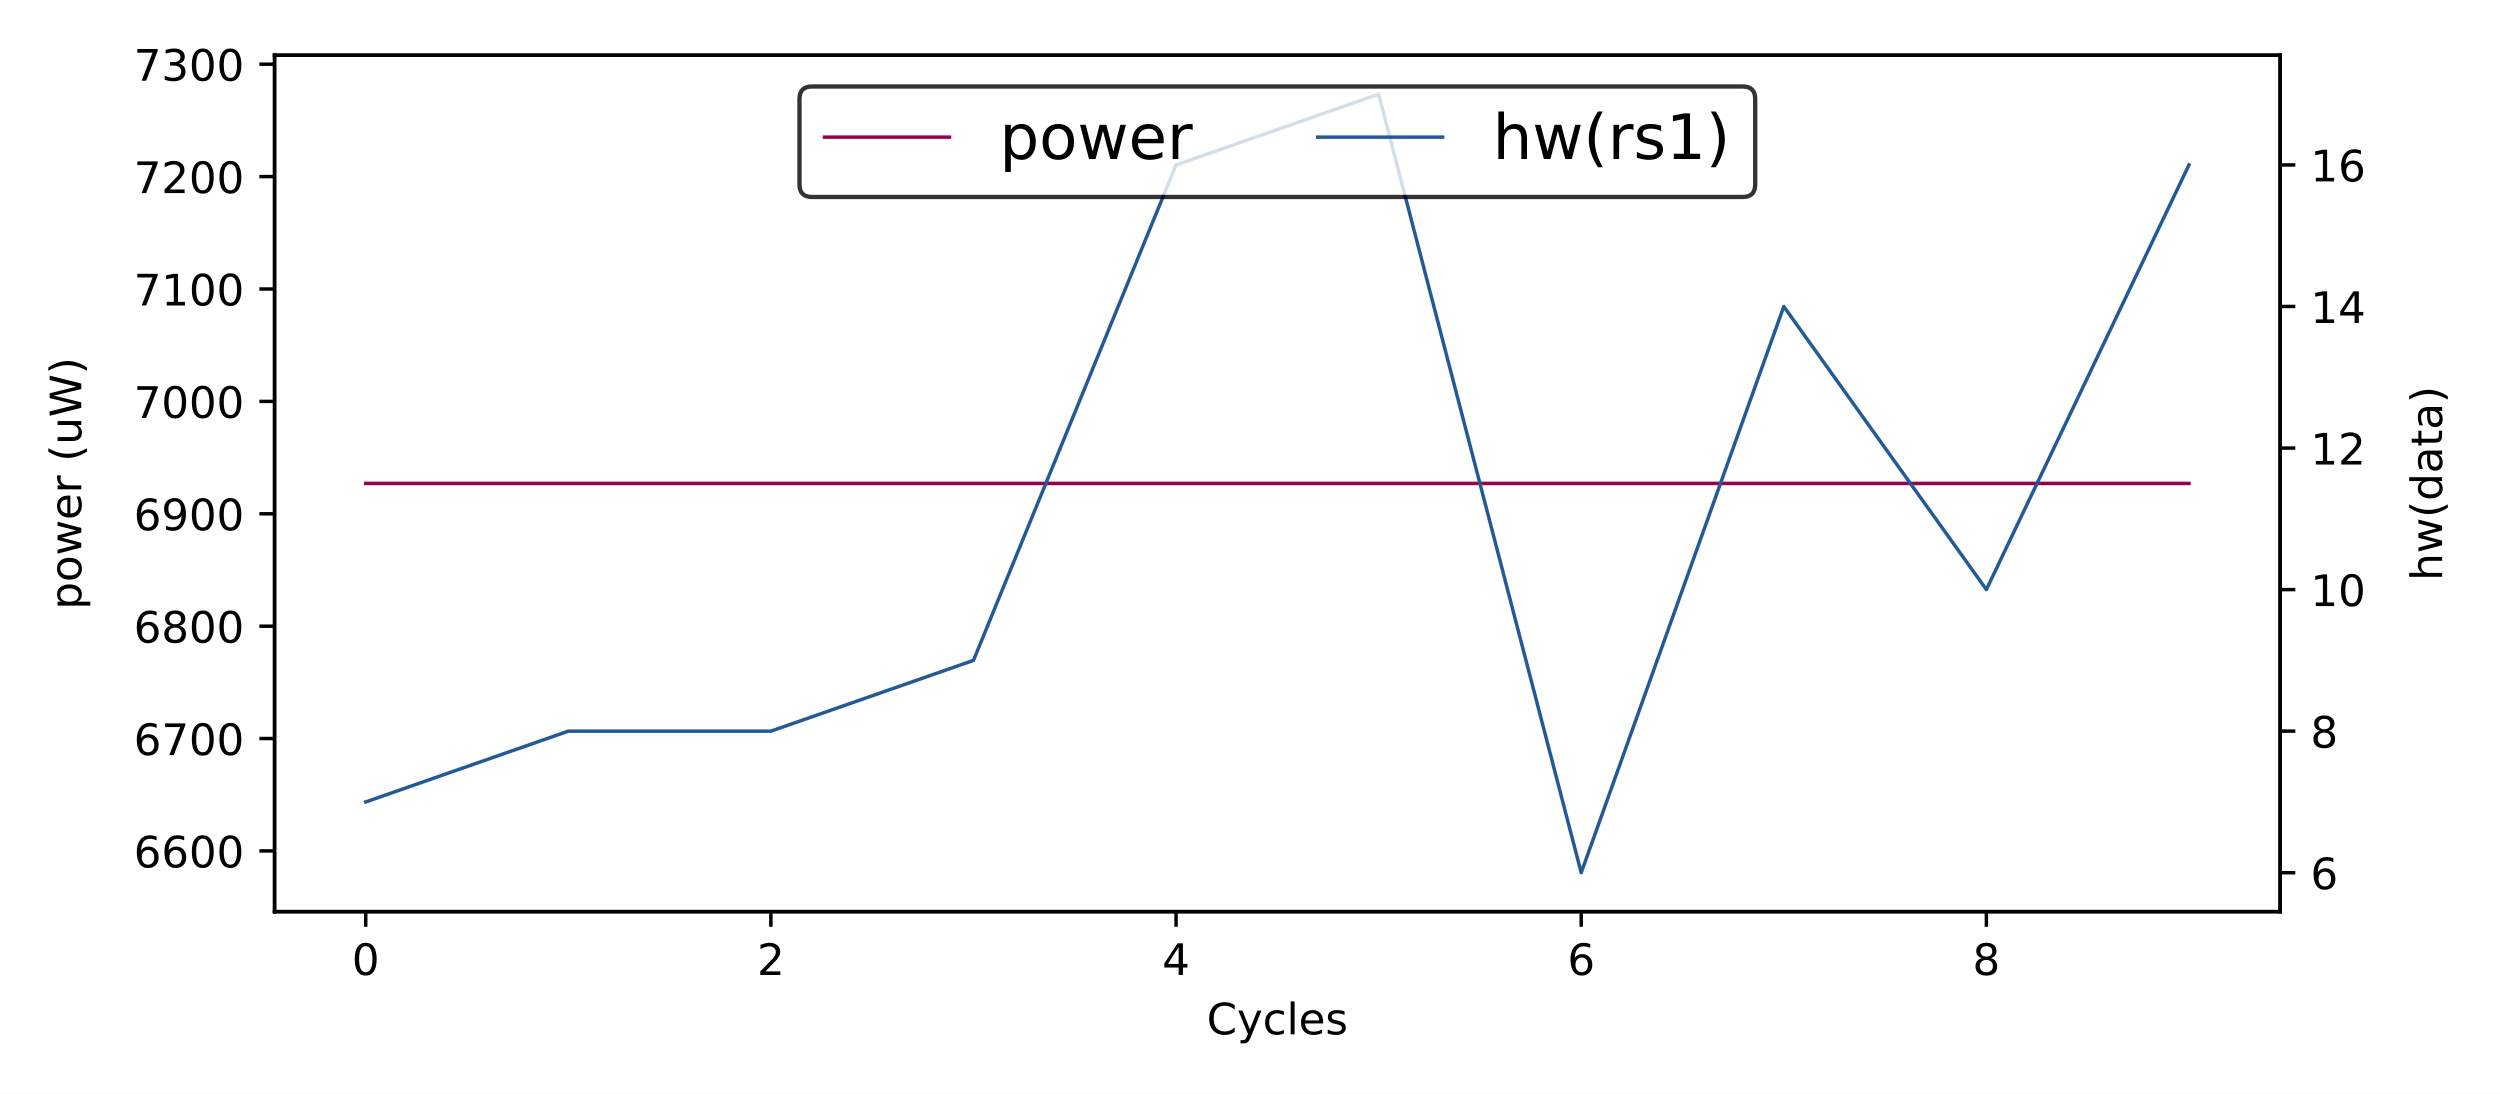
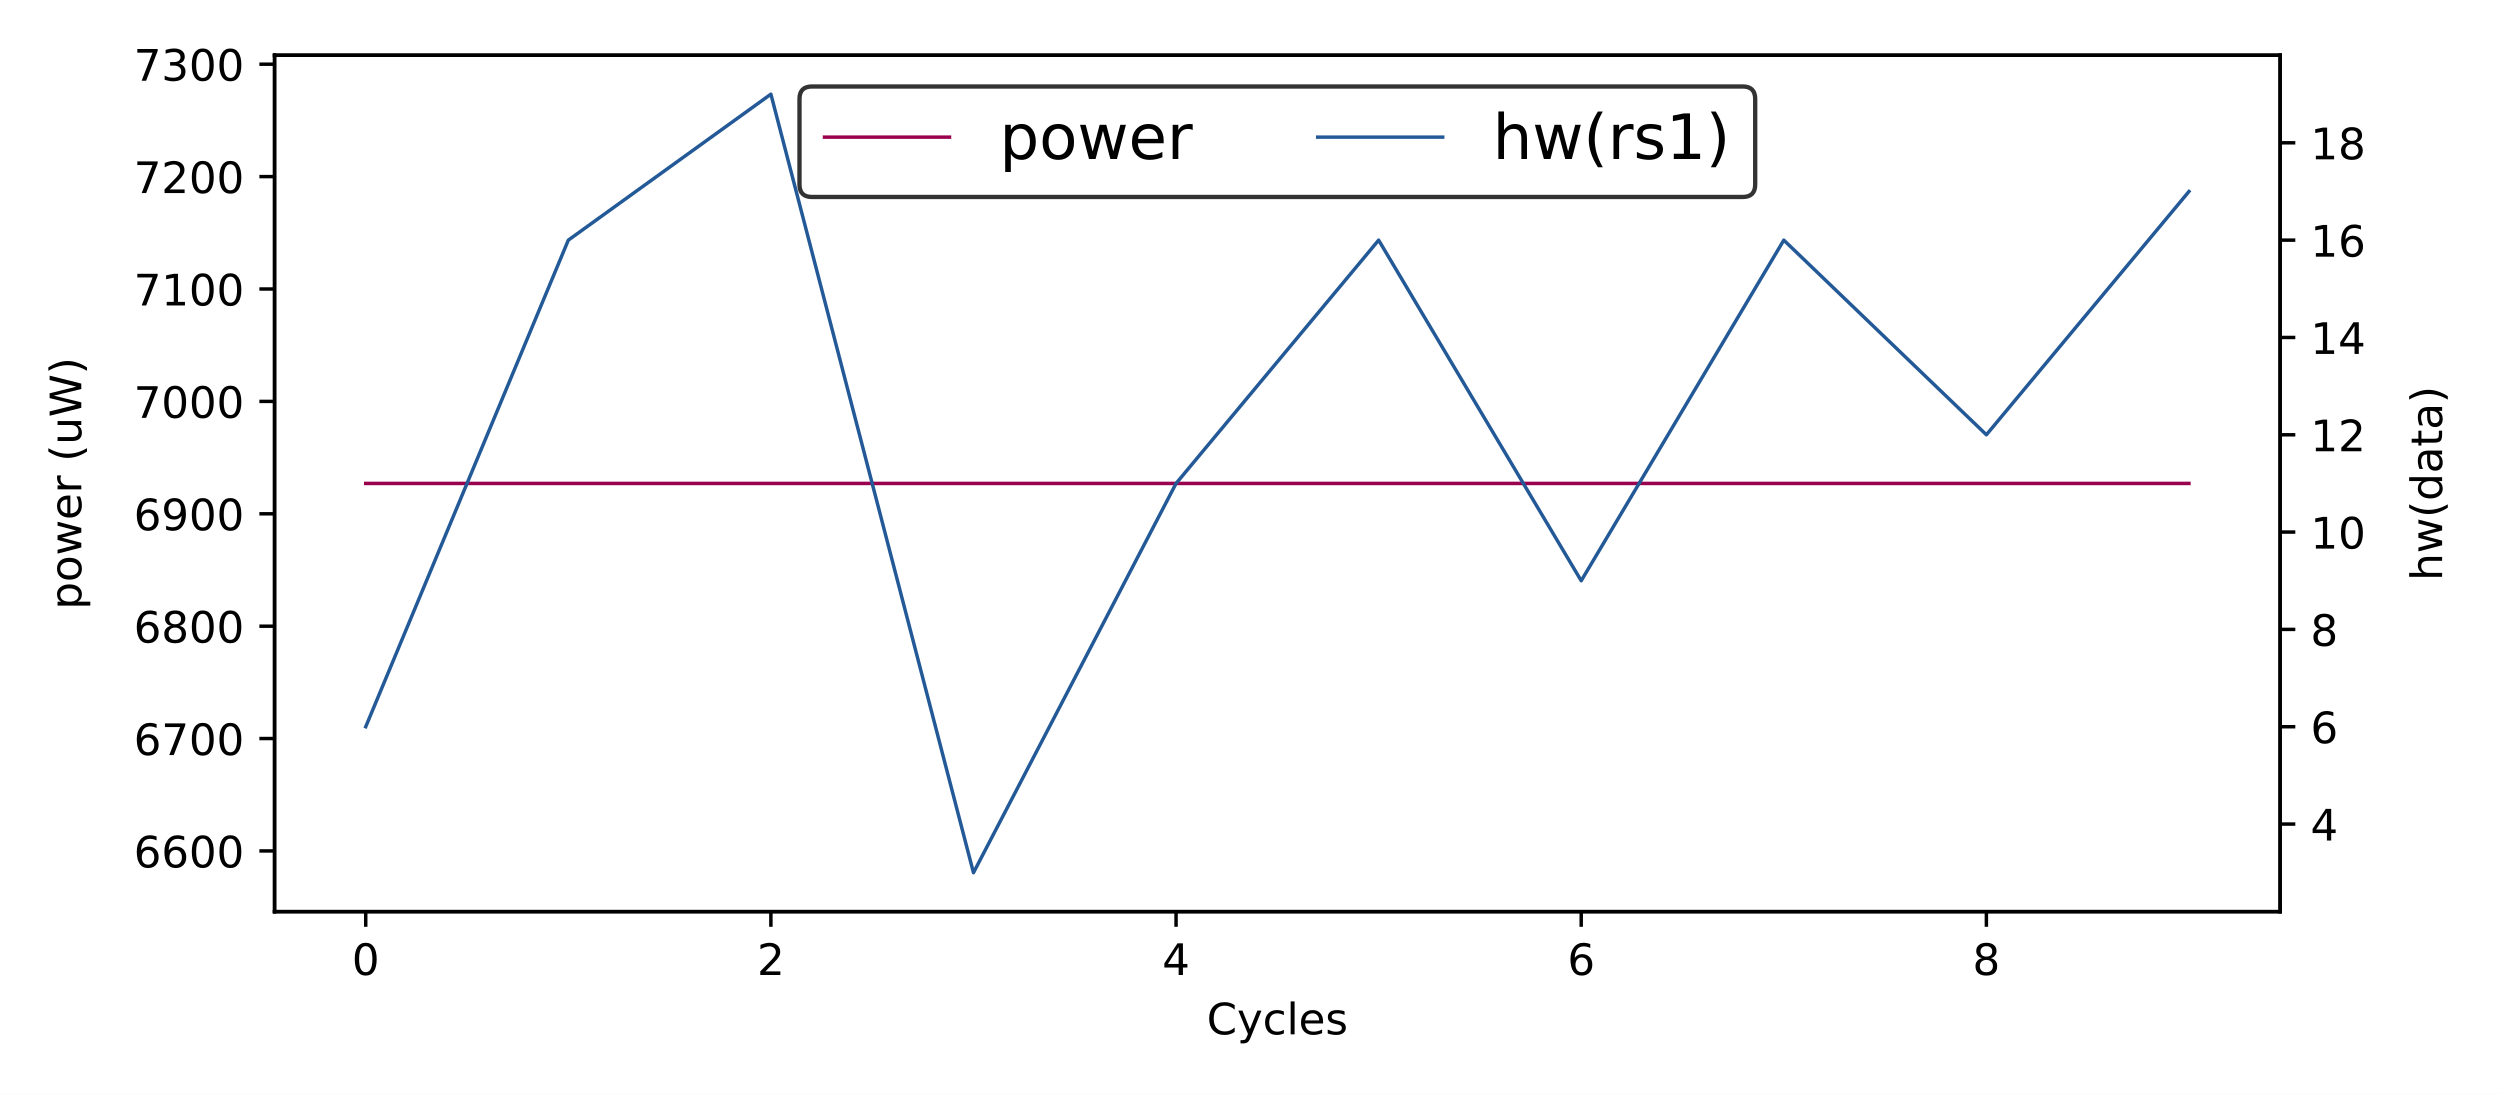
<svg xmlns="http://www.w3.org/2000/svg" xmlns:xlink="http://www.w3.org/1999/xlink" width="576pt" height="252pt" viewBox="0 0 576 252" version="1.1">
  <defs>
    <style type="text/css">*{stroke-linejoin: round; stroke-linecap: butt}</style>
  </defs>
  <g id="figure_1">
    <g id="patch_1">
      <path d="M 0 252  L 576 252  L 576 0  L 0 0  z " style="fill: #ffffff" />
    </g>
    <g id="axes_1">
      <g id="patch_2">
        <path d="M 63.26 210.04  L 525.34 210.04  L 525.34 12.727  L 63.26 12.727  z " style="fill: #ffffff" />
      </g>
      <g id="matplotlib.axis_1">
        <g id="xtick_1">
          <g id="line2d_1">
            <defs>
-               <path id="m18bd6ae5ea" d="M 0 0  L 0 3.5  " style="stroke: #000000; stroke-width: 0.8" />
+               <path id="m8e9c973af4" d="M 0 0  L 0 3.5  " style="stroke: #000000; stroke-width: 0.8" />
            </defs>
            <g>
-               <use xlink:href="#m18bd6ae5ea" x="84.264" y="210.04" style="stroke: #000000; stroke-width: 0.8" />
+               <use xlink:href="#m8e9c973af4" x="84.264" y="210.04" style="stroke: #000000; stroke-width: 0.8" />
            </g>
          </g>
          <g id="text_1">
            <text style="font: 10px 'DejaVu Sans', 'Bitstream Vera Sans', 'Computer Modern Sans Serif', 'Lucida Grande', 'Verdana', 'Geneva', 'Lucid', 'Arial', 'Helvetica', 'Avant Garde', sans-serif; text-anchor: middle" x="84.264" y="224.638" transform="rotate(-0 84.26364 224.6384)">0</text>
          </g>
        </g>
        <g id="xtick_2">
          <g id="line2d_2">
            <g>
-               <use xlink:href="#m18bd6ae5ea" x="177.613" y="210.04" style="stroke: #000000; stroke-width: 0.8" />
+               <use xlink:href="#m8e9c973af4" x="177.613" y="210.04" style="stroke: #000000; stroke-width: 0.8" />
            </g>
          </g>
          <g id="text_2">
            <text style="font: 10px 'DejaVu Sans', 'Bitstream Vera Sans', 'Computer Modern Sans Serif', 'Lucida Grande', 'Verdana', 'Geneva', 'Lucid', 'Arial', 'Helvetica', 'Avant Garde', sans-serif; text-anchor: middle" x="177.613" y="224.638" transform="rotate(-0 177.6131 224.6384)">2</text>
          </g>
        </g>
        <g id="xtick_3">
          <g id="line2d_3">
            <g>
-               <use xlink:href="#m18bd6ae5ea" x="270.963" y="210.04" style="stroke: #000000; stroke-width: 0.8" />
+               <use xlink:href="#m8e9c973af4" x="270.963" y="210.04" style="stroke: #000000; stroke-width: 0.8" />
            </g>
          </g>
          <g id="text_3">
            <text style="font: 10px 'DejaVu Sans', 'Bitstream Vera Sans', 'Computer Modern Sans Serif', 'Lucida Grande', 'Verdana', 'Geneva', 'Lucid', 'Arial', 'Helvetica', 'Avant Garde', sans-serif; text-anchor: middle" x="270.963" y="224.638" transform="rotate(-0 270.9626 224.6384)">4</text>
          </g>
        </g>
        <g id="xtick_4">
          <g id="line2d_4">
            <g>
-               <use xlink:href="#m18bd6ae5ea" x="364.312" y="210.04" style="stroke: #000000; stroke-width: 0.8" />
+               <use xlink:href="#m8e9c973af4" x="364.312" y="210.04" style="stroke: #000000; stroke-width: 0.8" />
            </g>
          </g>
          <g id="text_4">
            <text style="font: 10px 'DejaVu Sans', 'Bitstream Vera Sans', 'Computer Modern Sans Serif', 'Lucida Grande', 'Verdana', 'Geneva', 'Lucid', 'Arial', 'Helvetica', 'Avant Garde', sans-serif; text-anchor: middle" x="364.312" y="224.638" transform="rotate(-0 364.3121 224.6384)">6</text>
          </g>
        </g>
        <g id="xtick_5">
          <g id="line2d_5">
            <g>
-               <use xlink:href="#m18bd6ae5ea" x="457.662" y="210.04" style="stroke: #000000; stroke-width: 0.8" />
+               <use xlink:href="#m8e9c973af4" x="457.662" y="210.04" style="stroke: #000000; stroke-width: 0.8" />
            </g>
          </g>
          <g id="text_5">
            <text style="font: 10px 'DejaVu Sans', 'Bitstream Vera Sans', 'Computer Modern Sans Serif', 'Lucida Grande', 'Verdana', 'Geneva', 'Lucid', 'Arial', 'Helvetica', 'Avant Garde', sans-serif; text-anchor: middle" x="457.662" y="224.638" transform="rotate(-0 457.6616 224.6384)">8</text>
          </g>
        </g>
        <g id="text_6">
          <text style="font: 10px 'DejaVu Sans', 'Bitstream Vera Sans', 'Computer Modern Sans Serif', 'Lucida Grande', 'Verdana', 'Geneva', 'Lucid', 'Arial', 'Helvetica', 'Avant Garde', sans-serif; text-anchor: middle" x="294.3" y="238.317" transform="rotate(-0 294.3 238.3166)">Cycles</text>
        </g>
      </g>
      <g id="matplotlib.axis_2">
        <g id="ytick_1">
          <g id="line2d_6">
            <defs>
-               <path id="m8211826ffb" d="M 0 0  L -3.5 0  " style="stroke: #000000; stroke-width: 0.8" />
+               <path id="m321c8437da" d="M 0 0  L -3.5 0  " style="stroke: #000000; stroke-width: 0.8" />
            </defs>
            <g>
-               <use xlink:href="#m8211826ffb" x="63.26" y="196.06" style="stroke: #000000; stroke-width: 0.8" />
+               <use xlink:href="#m321c8437da" x="63.26" y="196.06" style="stroke: #000000; stroke-width: 0.8" />
            </g>
          </g>
          <g id="text_7">
            <text style="font: 10px 'DejaVu Sans', 'Bitstream Vera Sans', 'Computer Modern Sans Serif', 'Lucida Grande', 'Verdana', 'Geneva', 'Lucid', 'Arial', 'Helvetica', 'Avant Garde', sans-serif; text-anchor: end" x="56.26" y="199.86" transform="rotate(-0 56.26 199.8597)">6600</text>
          </g>
        </g>
        <g id="ytick_2">
          <g id="line2d_7">
            <g>
-               <use xlink:href="#m8211826ffb" x="63.26" y="170.165" style="stroke: #000000; stroke-width: 0.8" />
+               <use xlink:href="#m321c8437da" x="63.26" y="170.165" style="stroke: #000000; stroke-width: 0.8" />
            </g>
          </g>
          <g id="text_8">
            <text style="font: 10px 'DejaVu Sans', 'Bitstream Vera Sans', 'Computer Modern Sans Serif', 'Lucida Grande', 'Verdana', 'Geneva', 'Lucid', 'Arial', 'Helvetica', 'Avant Garde', sans-serif; text-anchor: end" x="56.26" y="173.965" transform="rotate(-0 56.26 173.9645)">6700</text>
          </g>
        </g>
        <g id="ytick_3">
          <g id="line2d_8">
            <g>
-               <use xlink:href="#m8211826ffb" x="63.26" y="144.27" style="stroke: #000000; stroke-width: 0.8" />
+               <use xlink:href="#m321c8437da" x="63.26" y="144.27" style="stroke: #000000; stroke-width: 0.8" />
            </g>
          </g>
          <g id="text_9">
            <text style="font: 10px 'DejaVu Sans', 'Bitstream Vera Sans', 'Computer Modern Sans Serif', 'Lucida Grande', 'Verdana', 'Geneva', 'Lucid', 'Arial', 'Helvetica', 'Avant Garde', sans-serif; text-anchor: end" x="56.26" y="148.069" transform="rotate(-0 56.26 148.0694)">6800</text>
          </g>
        </g>
        <g id="ytick_4">
          <g id="line2d_9">
            <g>
-               <use xlink:href="#m8211826ffb" x="63.26" y="118.375" style="stroke: #000000; stroke-width: 0.8" />
+               <use xlink:href="#m321c8437da" x="63.26" y="118.375" style="stroke: #000000; stroke-width: 0.8" />
            </g>
          </g>
          <g id="text_10">
            <text style="font: 10px 'DejaVu Sans', 'Bitstream Vera Sans', 'Computer Modern Sans Serif', 'Lucida Grande', 'Verdana', 'Geneva', 'Lucid', 'Arial', 'Helvetica', 'Avant Garde', sans-serif; text-anchor: end" x="56.26" y="122.174" transform="rotate(-0 56.26 122.1742)">6900</text>
          </g>
        </g>
        <g id="ytick_5">
          <g id="line2d_10">
            <g>
-               <use xlink:href="#m8211826ffb" x="63.26" y="92.48" style="stroke: #000000; stroke-width: 0.8" />
+               <use xlink:href="#m321c8437da" x="63.26" y="92.48" style="stroke: #000000; stroke-width: 0.8" />
            </g>
          </g>
          <g id="text_11">
            <text style="font: 10px 'DejaVu Sans', 'Bitstream Vera Sans', 'Computer Modern Sans Serif', 'Lucida Grande', 'Verdana', 'Geneva', 'Lucid', 'Arial', 'Helvetica', 'Avant Garde', sans-serif; text-anchor: end" x="56.26" y="96.279" transform="rotate(-0 56.26 96.27903)">7000</text>
          </g>
        </g>
        <g id="ytick_6">
          <g id="line2d_11">
            <g>
-               <use xlink:href="#m8211826ffb" x="63.26" y="66.585" style="stroke: #000000; stroke-width: 0.8" />
+               <use xlink:href="#m321c8437da" x="63.26" y="66.585" style="stroke: #000000; stroke-width: 0.8" />
            </g>
          </g>
          <g id="text_12">
            <text style="font: 10px 'DejaVu Sans', 'Bitstream Vera Sans', 'Computer Modern Sans Serif', 'Lucida Grande', 'Verdana', 'Geneva', 'Lucid', 'Arial', 'Helvetica', 'Avant Garde', sans-serif; text-anchor: end" x="56.26" y="70.384" transform="rotate(-0 56.26 70.38386)">7100</text>
          </g>
        </g>
        <g id="ytick_7">
          <g id="line2d_12">
            <g>
-               <use xlink:href="#m8211826ffb" x="63.26" y="40.689" style="stroke: #000000; stroke-width: 0.8" />
+               <use xlink:href="#m321c8437da" x="63.26" y="40.689" style="stroke: #000000; stroke-width: 0.8" />
            </g>
          </g>
          <g id="text_13">
            <text style="font: 10px 'DejaVu Sans', 'Bitstream Vera Sans', 'Computer Modern Sans Serif', 'Lucida Grande', 'Verdana', 'Geneva', 'Lucid', 'Arial', 'Helvetica', 'Avant Garde', sans-serif; text-anchor: end" x="56.26" y="44.489" transform="rotate(-0 56.26 44.48869)">7200</text>
          </g>
        </g>
        <g id="ytick_8">
          <g id="line2d_13">
            <g>
-               <use xlink:href="#m8211826ffb" x="63.26" y="14.794" style="stroke: #000000; stroke-width: 0.8" />
+               <use xlink:href="#m321c8437da" x="63.26" y="14.794" style="stroke: #000000; stroke-width: 0.8" />
            </g>
          </g>
          <g id="text_14">
            <text style="font: 10px 'DejaVu Sans', 'Bitstream Vera Sans', 'Computer Modern Sans Serif', 'Lucida Grande', 'Verdana', 'Geneva', 'Lucid', 'Arial', 'Helvetica', 'Avant Garde', sans-serif; text-anchor: end" x="56.26" y="18.594" transform="rotate(-0 56.26 18.59352)">7300</text>
          </g>
        </g>
        <g id="text_15">
          <text style="font: 10px 'DejaVu Sans', 'Bitstream Vera Sans', 'Computer Modern Sans Serif', 'Lucida Grande', 'Verdana', 'Geneva', 'Lucid', 'Arial', 'Helvetica', 'Avant Garde', sans-serif; text-anchor: middle" x="18.73" y="111.383" transform="rotate(-90 18.73031 111.3833)">power (uW)</text>
        </g>
      </g>
      <g id="line2d_14">
-         <path d="M 84.264 111.383  L 130.938 111.383  L 177.613 111.383  L 224.288 111.383  L 270.963 111.383  L 317.637 111.383  L 364.312 111.383  L 410.987 111.383  L 457.662 111.383  L 504.336 111.383  " clip-path="url(#p2d70066a94)" style="fill: none; stroke: #99004d; stroke-width: 0.8; stroke-linecap: square" />
+         <path d="M 84.264 111.383  L 130.938 111.383  L 177.613 111.383  L 224.288 111.383  L 270.963 111.383  L 317.637 111.383  L 364.312 111.383  L 410.987 111.383  L 457.662 111.383  L 504.336 111.383  " clip-path="url(#p010ef6cfb8)" style="fill: none; stroke: #99004d; stroke-width: 0.8; stroke-linecap: square" />
      </g>
      <g id="patch_3">
        <path d="M 63.26 210.04  L 63.26 12.727  " style="fill: none; stroke: #000000; stroke-width: 0.8; stroke-linejoin: miter; stroke-linecap: square" />
      </g>
      <g id="patch_4">
        <path d="M 525.34 210.04  L 525.34 12.727  " style="fill: none; stroke: #000000; stroke-width: 0.8; stroke-linejoin: miter; stroke-linecap: square" />
      </g>
      <g id="patch_5">
        <path d="M 63.26 210.04  L 525.34 210.04  " style="fill: none; stroke: #000000; stroke-width: 0.8; stroke-linejoin: miter; stroke-linecap: square" />
      </g>
      <g id="patch_6">
        <path d="M 63.26 12.727  L 525.34 12.727  " style="fill: none; stroke: #000000; stroke-width: 0.8; stroke-linejoin: miter; stroke-linecap: square" />
      </g>
    </g>
    <g id="axes_2">
      <g id="matplotlib.axis_3">
        <g id="ytick_9">
          <g id="line2d_15">
            <defs>
-               <path id="m11f1d2a55d" d="M 0 0  L 3.5 0  " style="stroke: #000000; stroke-width: 0.8" />
+               <path id="m0e2172ed0b" d="M 0 0  L 3.5 0  " style="stroke: #000000; stroke-width: 0.8" />
            </defs>
            <g>
-               <use xlink:href="#m11f1d2a55d" x="525.34" y="201.071" style="stroke: #000000; stroke-width: 0.8" />
+               <use xlink:href="#m0e2172ed0b" x="525.34" y="189.86" style="stroke: #000000; stroke-width: 0.8" />
            </g>
          </g>
          <g id="text_16">
-             <text style="font: 10px 'DejaVu Sans', 'Bitstream Vera Sans', 'Computer Modern Sans Serif', 'Lucida Grande', 'Verdana', 'Geneva', 'Lucid', 'Arial', 'Helvetica', 'Avant Garde', sans-serif; text-anchor: start" x="532.34" y="204.87" transform="rotate(-0 532.34 204.8704)">6</text>
+             <text style="font: 10px 'DejaVu Sans', 'Bitstream Vera Sans', 'Computer Modern Sans Serif', 'Lucida Grande', 'Verdana', 'Geneva', 'Lucid', 'Arial', 'Helvetica', 'Avant Garde', sans-serif; text-anchor: start" x="532.34" y="193.659" transform="rotate(-0 532.34 193.6594)">4</text>
          </g>
        </g>
        <g id="ytick_10">
          <g id="line2d_16">
            <g>
-               <use xlink:href="#m11f1d2a55d" x="525.34" y="168.457" style="stroke: #000000; stroke-width: 0.8" />
+               <use xlink:href="#m0e2172ed0b" x="525.34" y="167.438" style="stroke: #000000; stroke-width: 0.8" />
            </g>
          </g>
          <g id="text_17">
-             <text style="font: 10px 'DejaVu Sans', 'Bitstream Vera Sans', 'Computer Modern Sans Serif', 'Lucida Grande', 'Verdana', 'Geneva', 'Lucid', 'Arial', 'Helvetica', 'Avant Garde', sans-serif; text-anchor: start" x="532.34" y="172.257" transform="rotate(-0 532.34 172.2566)">8</text>
+             <text style="font: 10px 'DejaVu Sans', 'Bitstream Vera Sans', 'Computer Modern Sans Serif', 'Lucida Grande', 'Verdana', 'Geneva', 'Lucid', 'Arial', 'Helvetica', 'Avant Garde', sans-serif; text-anchor: start" x="532.34" y="171.237" transform="rotate(-0 532.34 171.2375)">6</text>
          </g>
        </g>
        <g id="ytick_11">
          <g id="line2d_17">
            <g>
-               <use xlink:href="#m11f1d2a55d" x="525.34" y="135.844" style="stroke: #000000; stroke-width: 0.8" />
+               <use xlink:href="#m0e2172ed0b" x="525.34" y="145.016" style="stroke: #000000; stroke-width: 0.8" />
            </g>
          </g>
          <g id="text_18">
-             <text style="font: 10px 'DejaVu Sans', 'Bitstream Vera Sans', 'Computer Modern Sans Serif', 'Lucida Grande', 'Verdana', 'Geneva', 'Lucid', 'Arial', 'Helvetica', 'Avant Garde', sans-serif; text-anchor: start" x="532.34" y="139.643" transform="rotate(-0 532.34 139.6428)">10</text>
+             <text style="font: 10px 'DejaVu Sans', 'Bitstream Vera Sans', 'Computer Modern Sans Serif', 'Lucida Grande', 'Verdana', 'Geneva', 'Lucid', 'Arial', 'Helvetica', 'Avant Garde', sans-serif; text-anchor: start" x="532.34" y="148.815" transform="rotate(-0 532.34 148.8155)">8</text>
          </g>
        </g>
        <g id="ytick_12">
          <g id="line2d_18">
            <g>
-               <use xlink:href="#m11f1d2a55d" x="525.34" y="103.23" style="stroke: #000000; stroke-width: 0.8" />
+               <use xlink:href="#m0e2172ed0b" x="525.34" y="122.594" style="stroke: #000000; stroke-width: 0.8" />
            </g>
          </g>
          <g id="text_19">
-             <text style="font: 10px 'DejaVu Sans', 'Bitstream Vera Sans', 'Computer Modern Sans Serif', 'Lucida Grande', 'Verdana', 'Geneva', 'Lucid', 'Arial', 'Helvetica', 'Avant Garde', sans-serif; text-anchor: start" x="532.34" y="107.029" transform="rotate(-0 532.34 107.0291)">12</text>
+             <text style="font: 10px 'DejaVu Sans', 'Bitstream Vera Sans', 'Computer Modern Sans Serif', 'Lucida Grande', 'Verdana', 'Geneva', 'Lucid', 'Arial', 'Helvetica', 'Avant Garde', sans-serif; text-anchor: start" x="532.34" y="126.393" transform="rotate(-0 532.34 126.3935)">10</text>
          </g>
        </g>
        <g id="ytick_13">
          <g id="line2d_19">
            <g>
-               <use xlink:href="#m11f1d2a55d" x="525.34" y="70.616" style="stroke: #000000; stroke-width: 0.8" />
+               <use xlink:href="#m0e2172ed0b" x="525.34" y="100.172" style="stroke: #000000; stroke-width: 0.8" />
            </g>
          </g>
          <g id="text_20">
-             <text style="font: 10px 'DejaVu Sans', 'Bitstream Vera Sans', 'Computer Modern Sans Serif', 'Lucida Grande', 'Verdana', 'Geneva', 'Lucid', 'Arial', 'Helvetica', 'Avant Garde', sans-serif; text-anchor: start" x="532.34" y="74.415" transform="rotate(-0 532.34 74.41527)">14</text>
+             <text style="font: 10px 'DejaVu Sans', 'Bitstream Vera Sans', 'Computer Modern Sans Serif', 'Lucida Grande', 'Verdana', 'Geneva', 'Lucid', 'Arial', 'Helvetica', 'Avant Garde', sans-serif; text-anchor: start" x="532.34" y="103.972" transform="rotate(-0 532.34 103.9715)">12</text>
          </g>
        </g>
        <g id="ytick_14">
          <g id="line2d_20">
            <g>
-               <use xlink:href="#m11f1d2a55d" x="525.34" y="38.002" style="stroke: #000000; stroke-width: 0.8" />
+               <use xlink:href="#m0e2172ed0b" x="525.34" y="77.75" style="stroke: #000000; stroke-width: 0.8" />
            </g>
          </g>
          <g id="text_21">
-             <text style="font: 10px 'DejaVu Sans', 'Bitstream Vera Sans', 'Computer Modern Sans Serif', 'Lucida Grande', 'Verdana', 'Geneva', 'Lucid', 'Arial', 'Helvetica', 'Avant Garde', sans-serif; text-anchor: start" x="532.34" y="41.801" transform="rotate(-0 532.34 41.80148)">16</text>
-           </g>
-         </g>
-         <g id="text_22">
+             <text style="font: 10px 'DejaVu Sans', 'Bitstream Vera Sans', 'Computer Modern Sans Serif', 'Lucida Grande', 'Verdana', 'Geneva', 'Lucid', 'Arial', 'Helvetica', 'Avant Garde', sans-serif; text-anchor: start" x="532.34" y="81.55" transform="rotate(-0 532.34 81.54954)">14</text>
+           </g>
+         </g>
+         <g id="ytick_15">
+           <g id="line2d_21">
+             <g>
+               <use xlink:href="#m0e2172ed0b" x="525.34" y="55.328" style="stroke: #000000; stroke-width: 0.8" />
+             </g>
+           </g>
+           <g id="text_22">
+             <text style="font: 10px 'DejaVu Sans', 'Bitstream Vera Sans', 'Computer Modern Sans Serif', 'Lucida Grande', 'Verdana', 'Geneva', 'Lucid', 'Arial', 'Helvetica', 'Avant Garde', sans-serif; text-anchor: start" x="532.34" y="59.128" transform="rotate(-0 532.34 59.12756)">16</text>
+           </g>
+         </g>
+         <g id="ytick_16">
+           <g id="line2d_22">
+             <g>
+               <use xlink:href="#m0e2172ed0b" x="525.34" y="32.906" style="stroke: #000000; stroke-width: 0.8" />
+             </g>
+           </g>
+           <g id="text_23">
+             <text style="font: 10px 'DejaVu Sans', 'Bitstream Vera Sans', 'Computer Modern Sans Serif', 'Lucida Grande', 'Verdana', 'Geneva', 'Lucid', 'Arial', 'Helvetica', 'Avant Garde', sans-serif; text-anchor: start" x="532.34" y="36.706" transform="rotate(-0 532.34 36.70558)">18</text>
+           </g>
+         </g>
+         <g id="text_24">
          <text style="font: 10px 'DejaVu Sans', 'Bitstream Vera Sans', 'Computer Modern Sans Serif', 'Lucida Grande', 'Verdana', 'Geneva', 'Lucid', 'Arial', 'Helvetica', 'Avant Garde', sans-serif; text-anchor: middle" x="562.663" y="111.383" transform="rotate(-90 562.6634 111.3833)">hw(data)</text>
        </g>
      </g>
-       <g id="line2d_21">
-         <path d="M 84.264 184.764  L 130.938 168.457  L 177.613 168.457  L 224.288 152.151  L 270.963 38.002  L 317.637 21.695  L 364.312 201.071  L 410.987 70.616  L 457.662 135.844  L 504.336 38.002  " clip-path="url(#p2d70066a94)" style="fill: none; stroke: #235996; stroke-width: 0.8; stroke-linecap: square" />
+       <g id="line2d_23">
+         <path d="M 84.264 167.438  L 130.938 55.328  L 177.613 21.695  L 224.288 201.071  L 270.963 111.383  L 317.637 55.328  L 364.312 133.805  L 410.987 55.328  L 457.662 100.172  L 504.336 44.117  " clip-path="url(#p010ef6cfb8)" style="fill: none; stroke: #235996; stroke-width: 0.8; stroke-linecap: square" />
      </g>
      <g id="patch_7">
        <path d="M 63.26 210.04  L 63.26 12.727  " style="fill: none; stroke: #000000; stroke-width: 0.8; stroke-linejoin: miter; stroke-linecap: square" />
      </g>
      <g id="patch_8">
        <path d="M 525.34 210.04  L 525.34 12.727  " style="fill: none; stroke: #000000; stroke-width: 0.8; stroke-linejoin: miter; stroke-linecap: square" />
      </g>
      <g id="patch_9">
        <path d="M 63.26 210.04  L 525.34 210.04  " style="fill: none; stroke: #000000; stroke-width: 0.8; stroke-linejoin: miter; stroke-linecap: square" />
      </g>
      <g id="patch_10">
        <path d="M 63.26 12.727  L 525.34 12.727  " style="fill: none; stroke: #000000; stroke-width: 0.8; stroke-linejoin: miter; stroke-linecap: square" />
      </g>
      <g id="legend_1">
        <g id="patch_11">
          <path d="M 187.084 45.383  L 401.516 45.383  Q 404.396 45.383 404.396 42.503  L 404.396 22.807  Q 404.396 19.927 401.516 19.927  L 187.084 19.927  Q 184.204 19.927 184.204 22.807  L 184.204 42.503  Q 184.204 45.383 187.084 45.383  z " style="fill: #ffffff; opacity: 0.8; stroke: #000000; stroke-linejoin: miter" />
        </g>
-         <g id="line2d_22">
+         <g id="line2d_24">
          <path d="M 189.964 31.588  L 204.364 31.588  L 218.764 31.588  " style="fill: none; stroke: #99004d; stroke-width: 0.8; stroke-linecap: square" />
        </g>
-         <g id="text_23">
+         <g id="text_25">
          <text style="font: 14.4px 'DejaVu Sans', 'Bitstream Vera Sans', 'Computer Modern Sans Serif', 'Lucida Grande', 'Verdana', 'Geneva', 'Lucid', 'Arial', 'Helvetica', 'Avant Garde', sans-serif; text-anchor: start" x="230.284" y="36.628" transform="rotate(-0 230.2841 36.62832)">power</text>
        </g>
-         <g id="line2d_23">
+         <g id="line2d_25">
          <path d="M 303.594 31.588  L 317.994 31.588  L 332.394 31.588  " style="fill: none; stroke: #235996; stroke-width: 0.8; stroke-linecap: square" />
        </g>
-         <g id="text_24">
+         <g id="text_26">
          <text style="font: 14.4px 'DejaVu Sans', 'Bitstream Vera Sans', 'Computer Modern Sans Serif', 'Lucida Grande', 'Verdana', 'Geneva', 'Lucid', 'Arial', 'Helvetica', 'Avant Garde', sans-serif; text-anchor: start" x="343.914" y="36.628" transform="rotate(-0 343.9136 36.62832)">hw(rs1)</text>
        </g>
      </g>
    </g>
  </g>
  <defs>
-     <clipPath id="p2d70066a94">
+     <clipPath id="p010ef6cfb8">
      <rect x="63.26" y="12.727" width="462.08" height="197.313" />
    </clipPath>
  </defs>
</svg>
